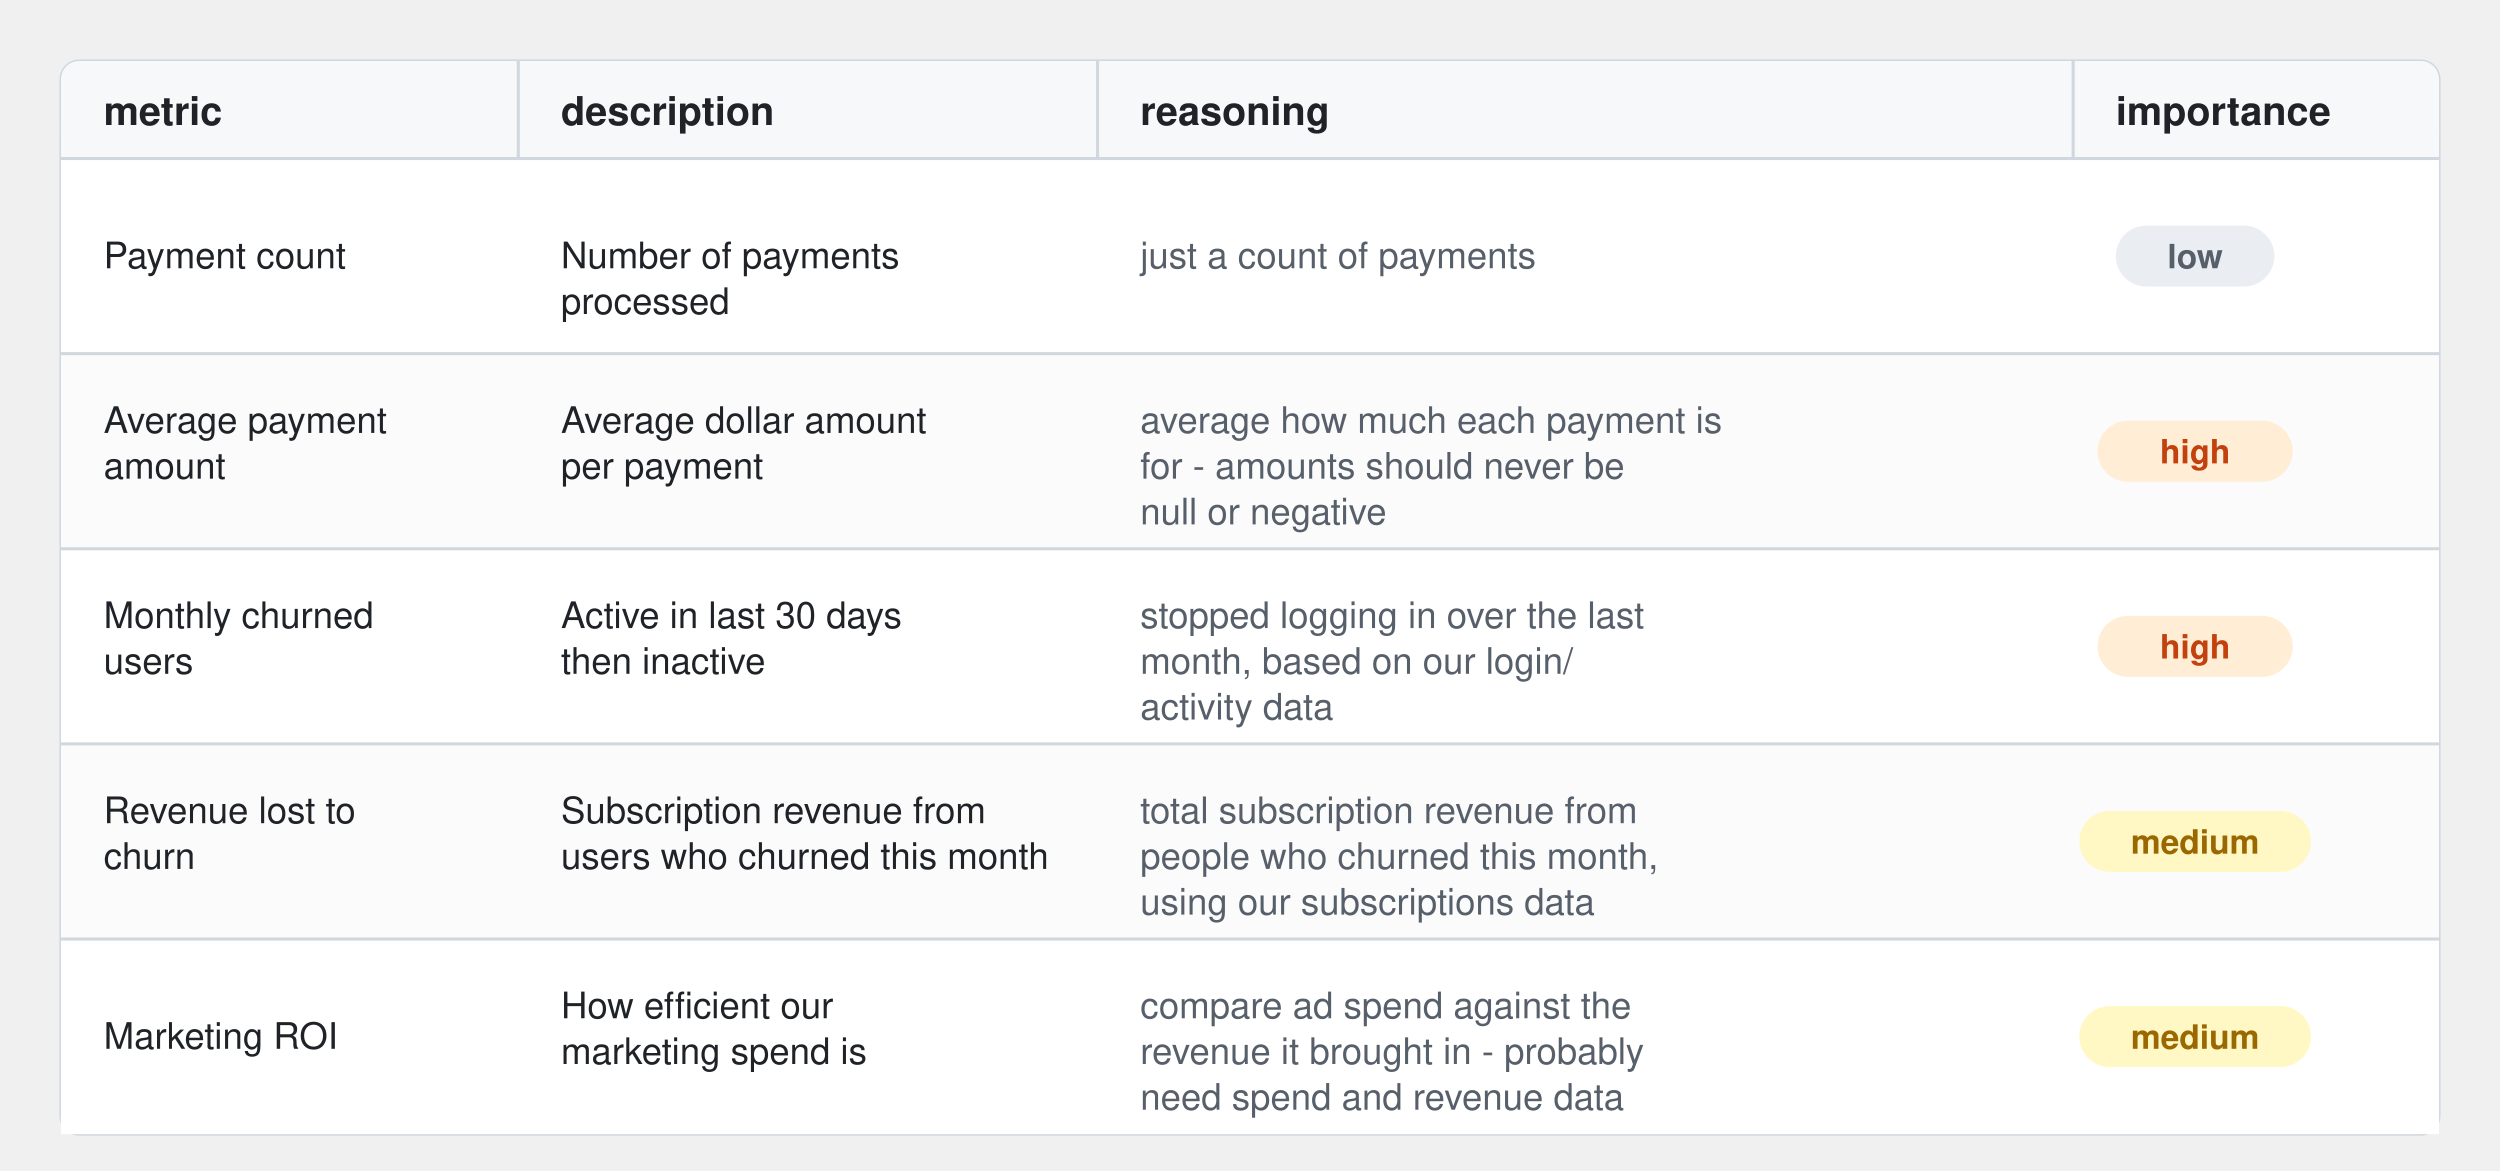
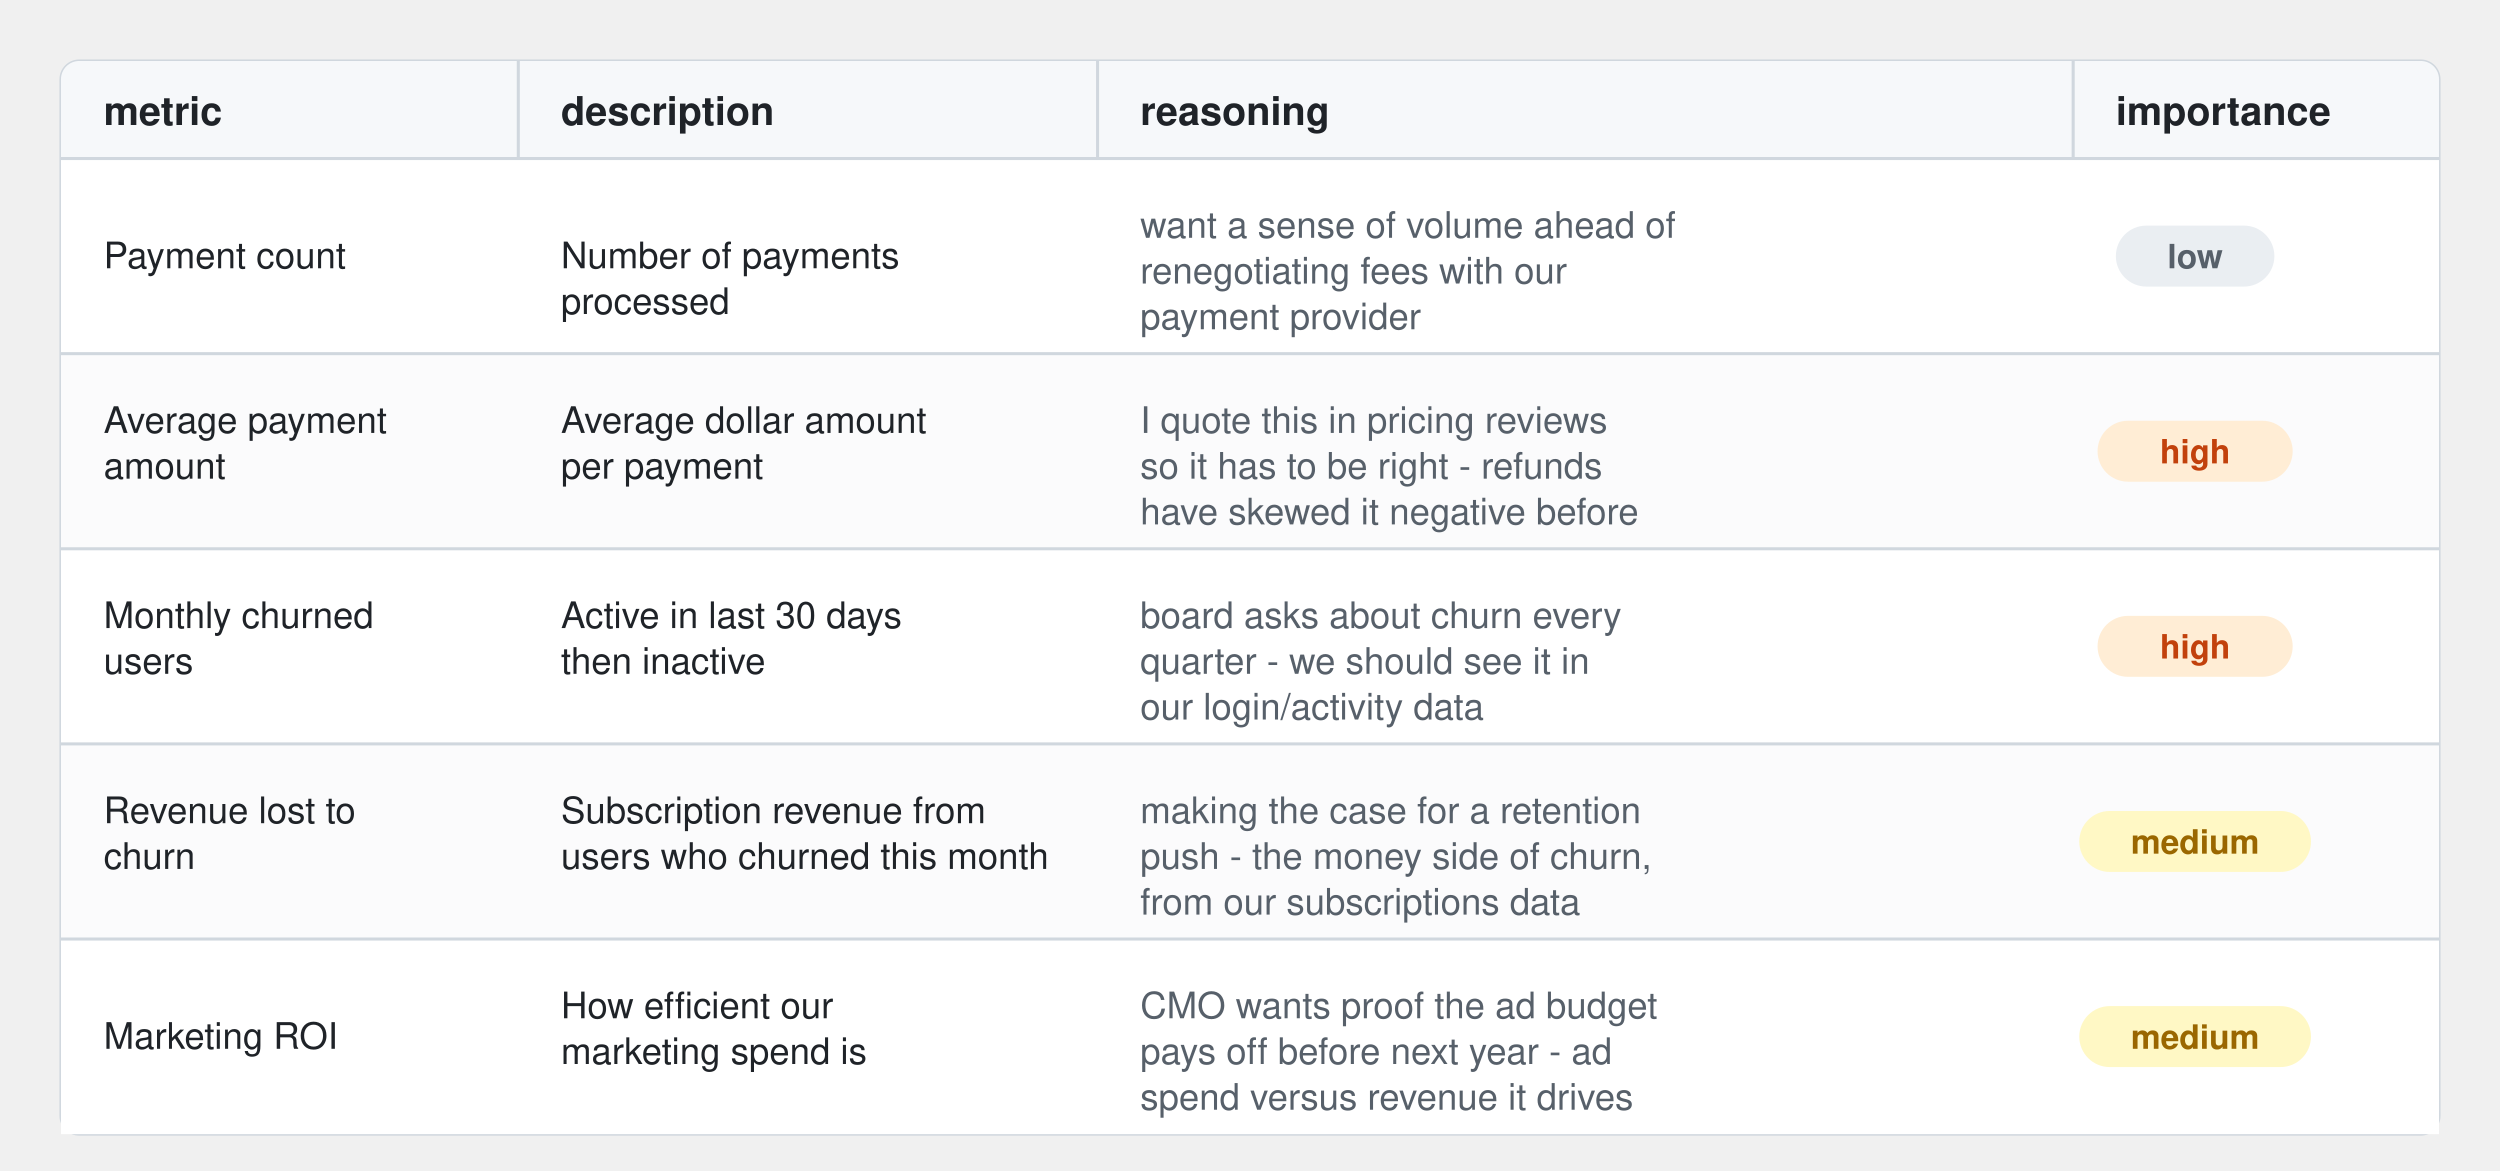
<svg xmlns="http://www.w3.org/2000/svg" viewBox="0 0 820 384" font-family="Helvetica, Arial, sans-serif">
  <style>
    .header-bg { fill: #f6f8fa; }
    .row-a { fill: #ffffff; }
    .row-b { fill: #fbfbfc; }
    .border { stroke: #d0d7de; stroke-width: 1; }
    .header-text { font-size: 13px; font-weight: 700; fill: #1f2328; }
    .cell-text { font-size: 12px; fill: #1f2328; }
    .cell-text-muted { font-size: 12px; fill: #57606a; }
    .pill-low { fill: #eaeef2; }
    .pill-low-text { fill: #57606a; }
    .pill-medium { fill: #fff8c5; }
    .pill-medium-text { fill: #9a6700; }
    .pill-high { fill: #ffedd5; }
    .pill-high-text { fill: #c2410c; }
    .pill-label { font-size: 11px; font-weight: 700; }
  </style>
  <rect x="20" y="20" width="780" height="352" fill="none" class="border" rx="6" />
  <rect x="20" y="20" width="780" height="32" class="header-bg" rx="6" />
  <rect x="20" y="40" width="780" height="12" class="header-bg" />
  <text class="header-text" x="34" y="41">metric</text>
  <text class="header-text" x="184" y="41">description</text>
  <text class="header-text" x="374" y="41">reasoning</text>
  <text class="header-text" x="694" y="41">importance</text>
  <line x1="170" y1="20" x2="170" y2="372" class="border" />
  <line x1="360" y1="20" x2="360" y2="372" class="border" />
  <line x1="680" y1="20" x2="680" y2="372" class="border" />
  <rect x="20" y="52" width="780" height="64" class="row-a" />
  <line x1="20" y1="52" x2="800" y2="52" class="border" />
  <text class="cell-text" x="34" y="88">Payment count</text>
  <text class="cell-text" x="184" y="88">Number of payments</text>
  <text class="cell-text" x="184" y="103">processed</text>
-   <text class="cell-text-muted" x="374" y="88">just a count of payments</text>
+   <text class="cell-text-muted" x="374" y="78">want a sense of volume ahead of</text>
+   <text class="cell-text-muted" x="374" y="93">renegotiating fees with our</text>
+   <text class="cell-text-muted" x="374" y="108">payment provider</text>
  <rect x="694" y="74" width="52" height="20" rx="10" class="pill-low" />
  <text class="pill-label pill-low-text" x="720" y="88" text-anchor="middle">low</text>
  <rect x="20" y="116" width="780" height="64" class="row-b" />
  <line x1="20" y1="116" x2="800" y2="116" class="border" />
  <text class="cell-text" x="34" y="142">Average payment</text>
  <text class="cell-text" x="34" y="157">amount</text>
  <text class="cell-text" x="184" y="142">Average dollar amount</text>
  <text class="cell-text" x="184" y="157">per payment</text>
-   <text class="cell-text-muted" x="374" y="142">average how much each payment is</text>
-   <text class="cell-text-muted" x="374" y="157">for - amounts should never be</text>
-   <text class="cell-text-muted" x="374" y="172">null or negative</text>
+   <text class="cell-text-muted" x="374" y="142">I quote this in pricing reviews</text>
+   <text class="cell-text-muted" x="374" y="157">so it has to be right - refunds</text>
+   <text class="cell-text-muted" x="374" y="172">have skewed it negative before</text>
  <rect x="688" y="138" width="64" height="20" rx="10" class="pill-high" />
  <text class="pill-label pill-high-text" x="720" y="152" text-anchor="middle">high</text>
  <rect x="20" y="180" width="780" height="64" class="row-a" />
  <line x1="20" y1="180" x2="800" y2="180" class="border" />
  <text class="cell-text" x="34" y="206">Monthly churned</text>
  <text class="cell-text" x="34" y="221">users</text>
  <text class="cell-text" x="184" y="206">Active in last 30 days</text>
  <text class="cell-text" x="184" y="221">then inactive</text>
-   <text class="cell-text-muted" x="374" y="206">stopped logging in over the last</text>
-   <text class="cell-text-muted" x="374" y="221">month, based on our login/</text>
-   <text class="cell-text-muted" x="374" y="236">activity data</text>
+   <text class="cell-text-muted" x="374" y="206">board asks about churn every</text>
+   <text class="cell-text-muted" x="374" y="221">quarter - we should see it in</text>
+   <text class="cell-text-muted" x="374" y="236">our login/activity data</text>
  <rect x="688" y="202" width="64" height="20" rx="10" class="pill-high" />
  <text class="pill-label pill-high-text" x="720" y="216" text-anchor="middle">high</text>
  <rect x="20" y="244" width="780" height="64" class="row-b" />
  <line x1="20" y1="244" x2="800" y2="244" class="border" />
  <text class="cell-text" x="34" y="270">Revenue lost to</text>
  <text class="cell-text" x="34" y="285">churn</text>
  <text class="cell-text" x="184" y="270">Subscription revenue from</text>
  <text class="cell-text" x="184" y="285">users who churned this month</text>
-   <text class="cell-text-muted" x="374" y="270">total subscription revenue from</text>
-   <text class="cell-text-muted" x="374" y="285">people who churned this month,</text>
-   <text class="cell-text-muted" x="374" y="300">using our subscriptions data</text>
+   <text class="cell-text-muted" x="374" y="270">making the case for a retention</text>
+   <text class="cell-text-muted" x="374" y="285">push - the money side of churn,</text>
+   <text class="cell-text-muted" x="374" y="300">from our subscriptions data</text>
  <rect x="682" y="266" width="76" height="20" rx="10" class="pill-medium" />
  <text class="pill-label pill-medium-text" x="720" y="280" text-anchor="middle">medium</text>
  <rect x="20" y="308" width="780" height="64" class="row-a" />
  <line x1="20" y1="308" x2="800" y2="308" class="border" />
  <text class="cell-text" x="34" y="344">Marketing ROI</text>
  <text class="cell-text" x="184" y="334">How efficient our</text>
  <text class="cell-text" x="184" y="349">marketing spend is</text>
-   <text class="cell-text-muted" x="374" y="334">compare ad spend against the</text>
-   <text class="cell-text-muted" x="374" y="349">revenue it brought in - probably</text>
-   <text class="cell-text-muted" x="374" y="364">need spend and revenue data</text>
+   <text class="cell-text-muted" x="374" y="334">CMO wants proof the ad budget</text>
+   <text class="cell-text-muted" x="374" y="349">pays off before next year - ad</text>
+   <text class="cell-text-muted" x="374" y="364">spend versus revenue it drives</text>
  <rect x="682" y="330" width="76" height="20" rx="10" class="pill-medium" />
  <text class="pill-label pill-medium-text" x="720" y="344" text-anchor="middle">medium</text>
</svg>
